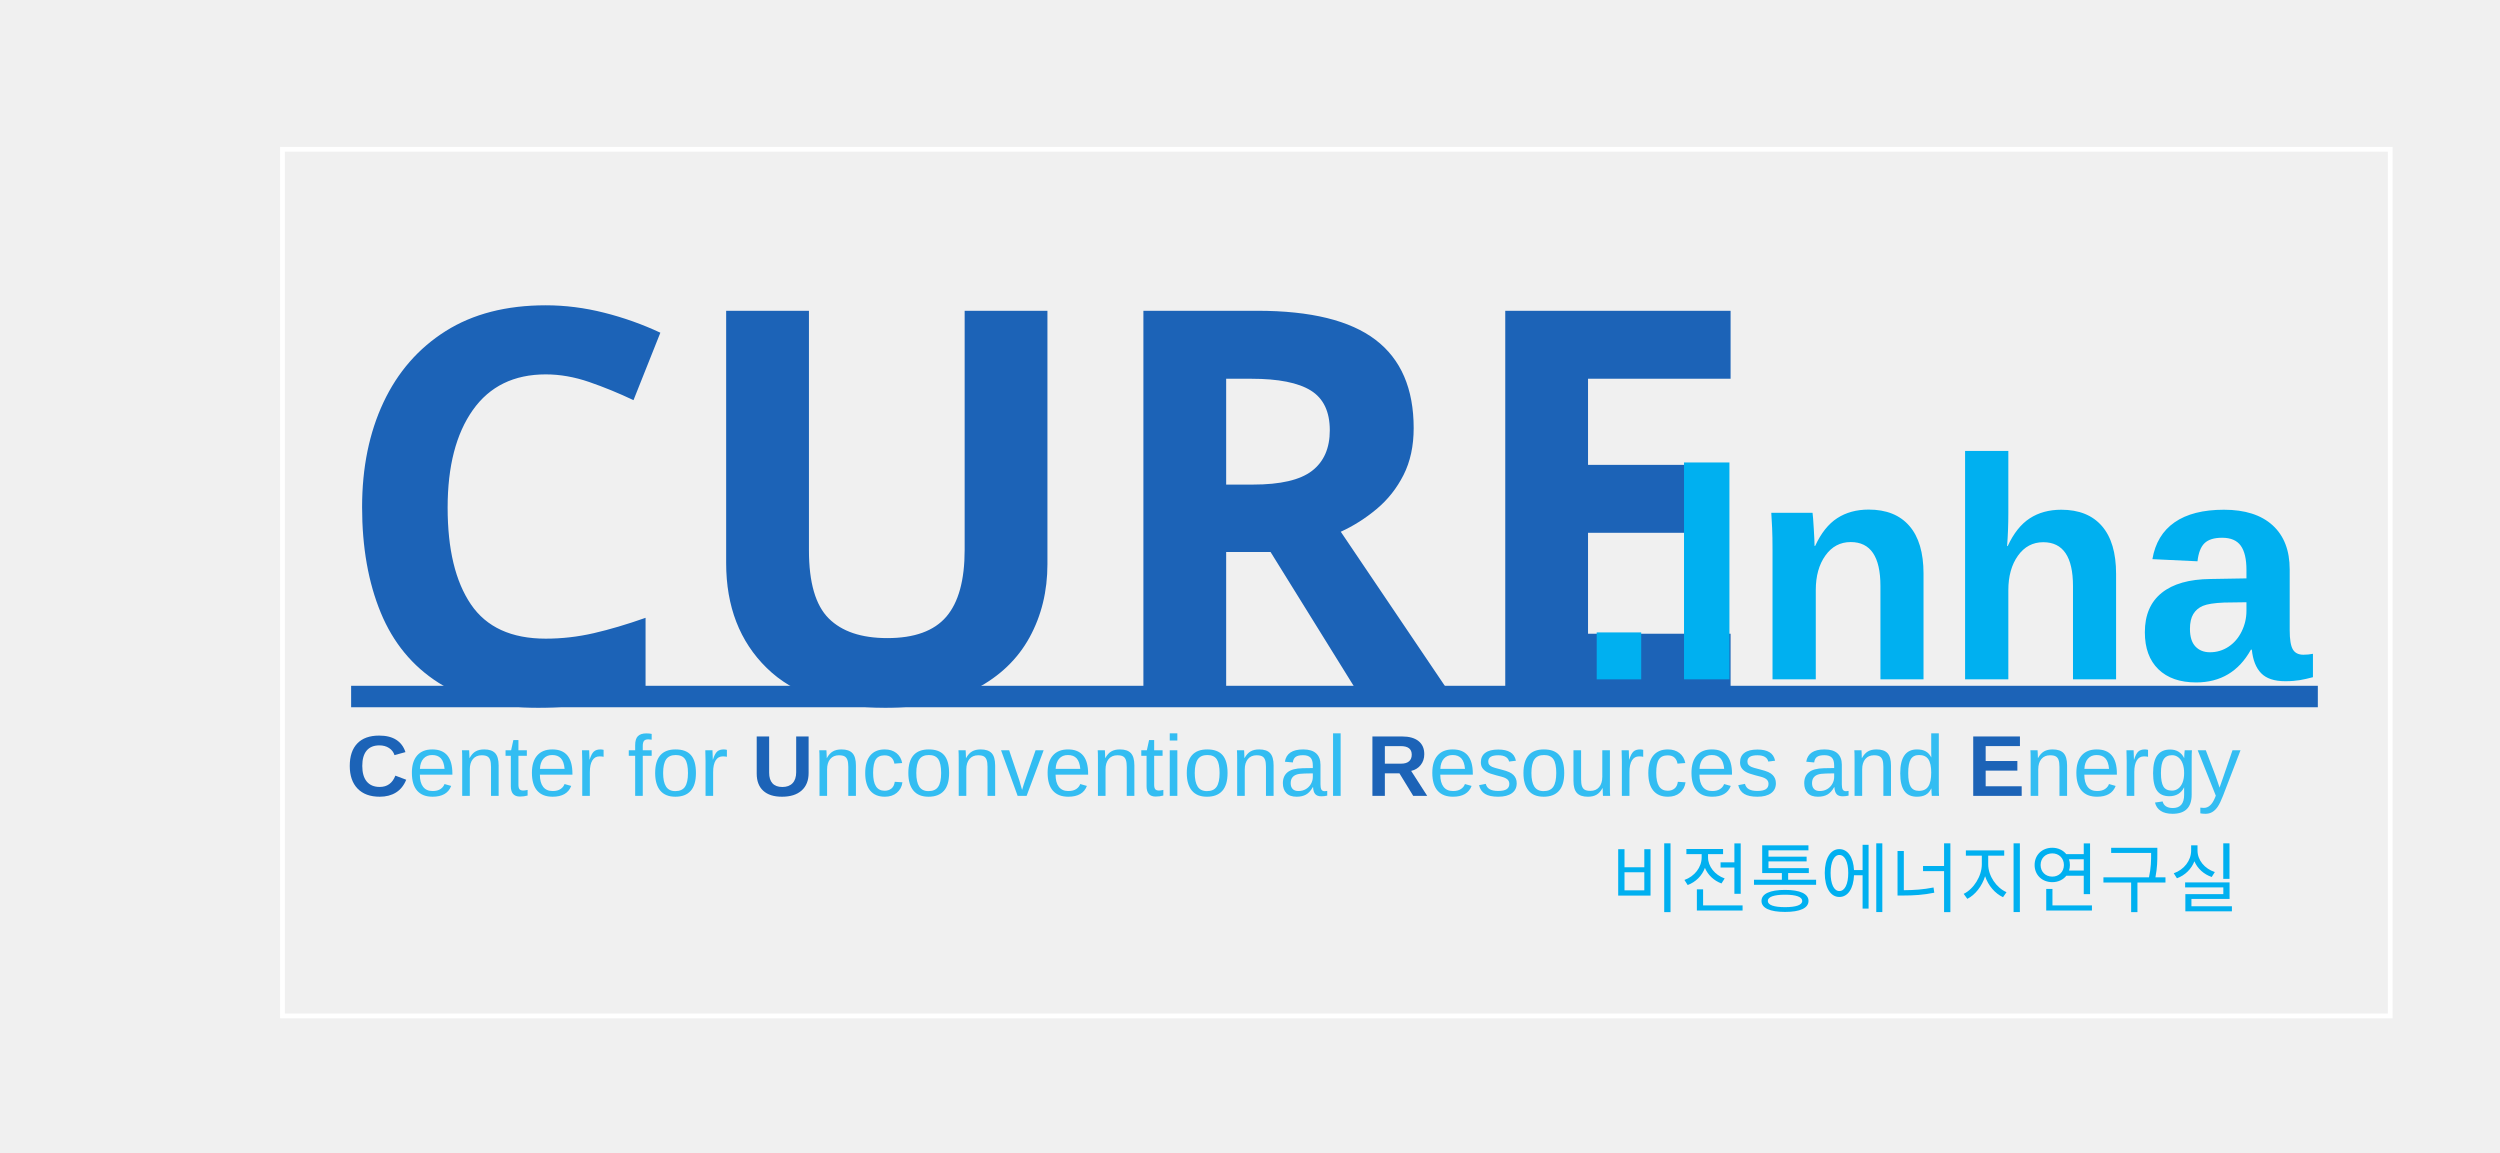
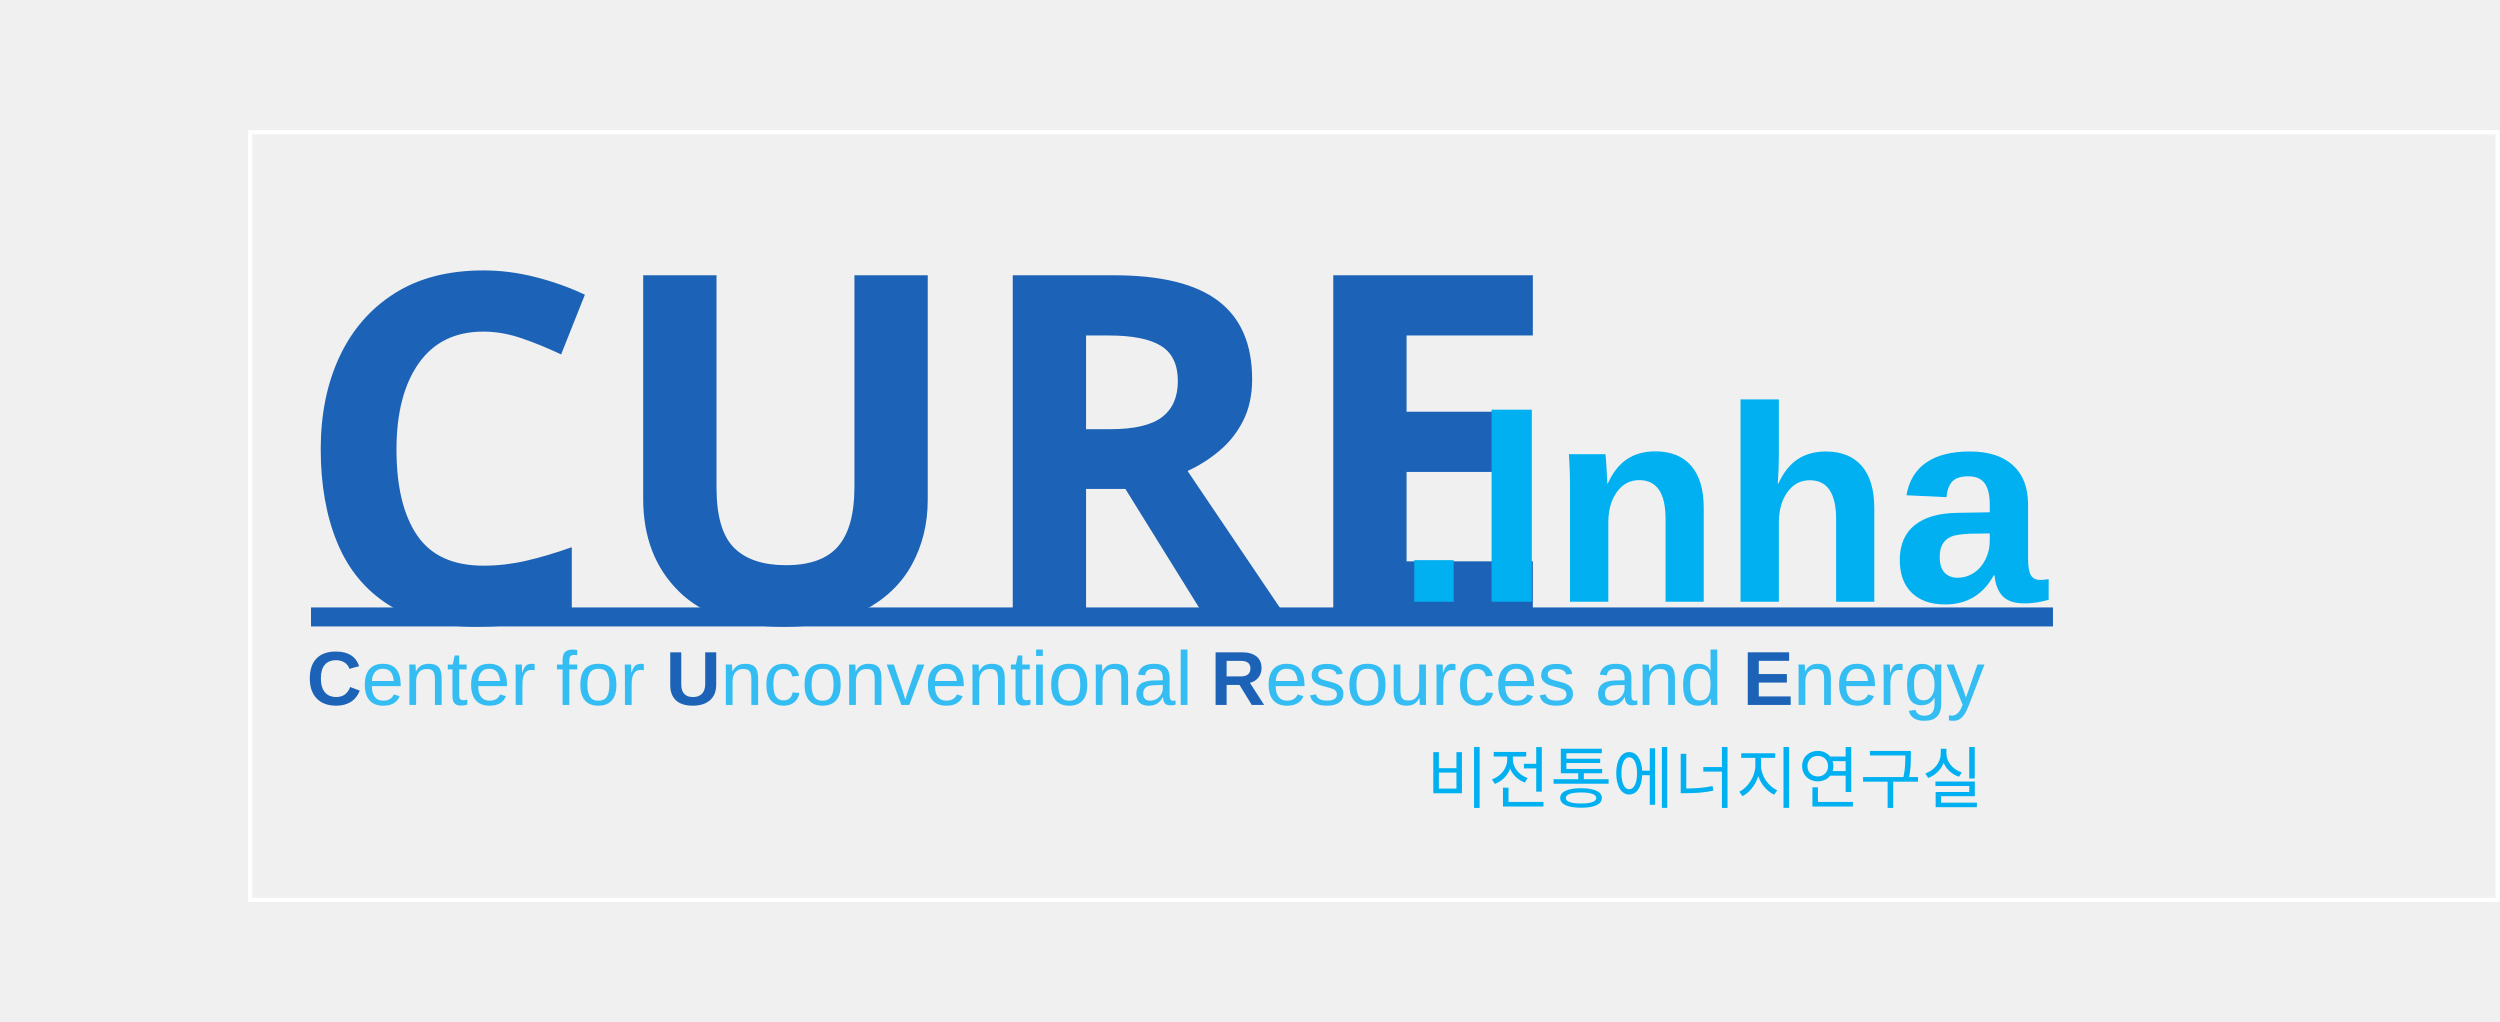
- <svg xmlns="http://www.w3.org/2000/svg" width="2403" height="1108" xml:space="preserve" overflow="hidden">
+ <svg xmlns="http://www.w3.org/2000/svg" width="2713" height="1108" xml:space="preserve" overflow="hidden">
  <g transform="translate(-63 -968)">
    <text fill="#1C63B7" font-family="Arial Narrow,Arial Narrow_MSFontService,sans-serif" font-weight="700" font-stretch="condensed" font-size="527" transform="matrix(1 0 0 1 380.483 1643)">CURE</text>
    <text fill="#00B0F0" font-family="Arial,Arial_MSFontService,sans-serif" font-weight="700" font-size="303" transform="matrix(1 0 0 1 1577.19 1621)">.</text>
    <text fill="#00B0F0" font-family="Arial,Arial_MSFontService,sans-serif" font-weight="700" font-size="303" transform="matrix(1 0 0 1 1661.41 1621)">Inha</text>
    <path d="M400.5 1637.5 2290.9 1637.5" stroke="#1C63B7" stroke-width="20.625" stroke-miterlimit="8" fill="none" fill-rule="evenodd" />
    <text fill="#1C63B7" font-family="Arial,Arial_MSFontService,sans-serif" font-weight="700" font-size="83" transform="matrix(1 0 0 1 395.782 1733)">C</text>
    <text fill="#33BDF2" font-family="Arial,Arial_MSFontService,sans-serif" font-weight="400" font-size="83" transform="matrix(1 0 0 1 455.365 1733)">enter</text>
    <text fill="#33BDF2" font-family="Arial,Arial_MSFontService,sans-serif" font-weight="400" font-size="83" transform="matrix(1 0 0 1 666.198 1733)">for</text>
    <text fill="#1C63B7" font-family="Arial,Arial_MSFontService,sans-serif" font-weight="700" font-size="83" transform="matrix(1 0 0 1 785.365 1733)">U</text>
    <text fill="#33BDF2" font-family="Arial,Arial_MSFontService,sans-serif" font-weight="400" font-size="83" transform="matrix(1 0 0 1 844.948 1733)">nconventional</text>
    <text fill="#1C63B7" font-family="Arial,Arial_MSFontService,sans-serif" font-weight="700" font-size="83" transform="matrix(1 0 0 1 1376.61 1733)">R</text>
    <text fill="#33BDF2" font-family="Arial,Arial_MSFontService,sans-serif" font-weight="400" font-size="83" transform="matrix(1 0 0 1 1436.2 1733)">esources</text>
    <text fill="#33BDF2" font-family="Arial,Arial_MSFontService,sans-serif" font-weight="400" font-size="83" transform="matrix(1 0 0 1 1793.7 1733)">and</text>
    <text fill="#1C63B7" font-family="Arial,Arial_MSFontService,sans-serif" font-weight="700" font-size="83" transform="matrix(1 0 0 1 1954.11 1733)">E</text>
    <text fill="#33BDF2" font-family="Arial,Arial_MSFontService,sans-serif" font-weight="400" font-size="83" transform="matrix(1 0 0 1 2009.11 1733)">nergy</text>
    <text fill="#00B0F0" font-family="Malgun Gothic,Malgun Gothic_MSFontService,sans-serif" font-weight="400" font-size="73" transform="matrix(1 0 0 1 1611.03 1839)">비전통에너지연구실</text>
-     <rect x="334.5" y="1111.5" width="2026" height="833" stroke="#FFFFFF" stroke-width="4.583" stroke-miterlimit="8" fill="none" />
+     <rect x="334.5" y="1111.5" width="2439" height="833" stroke="#FFFFFF" stroke-width="4.583" stroke-miterlimit="8" fill="none" />
  </g>
</svg>
